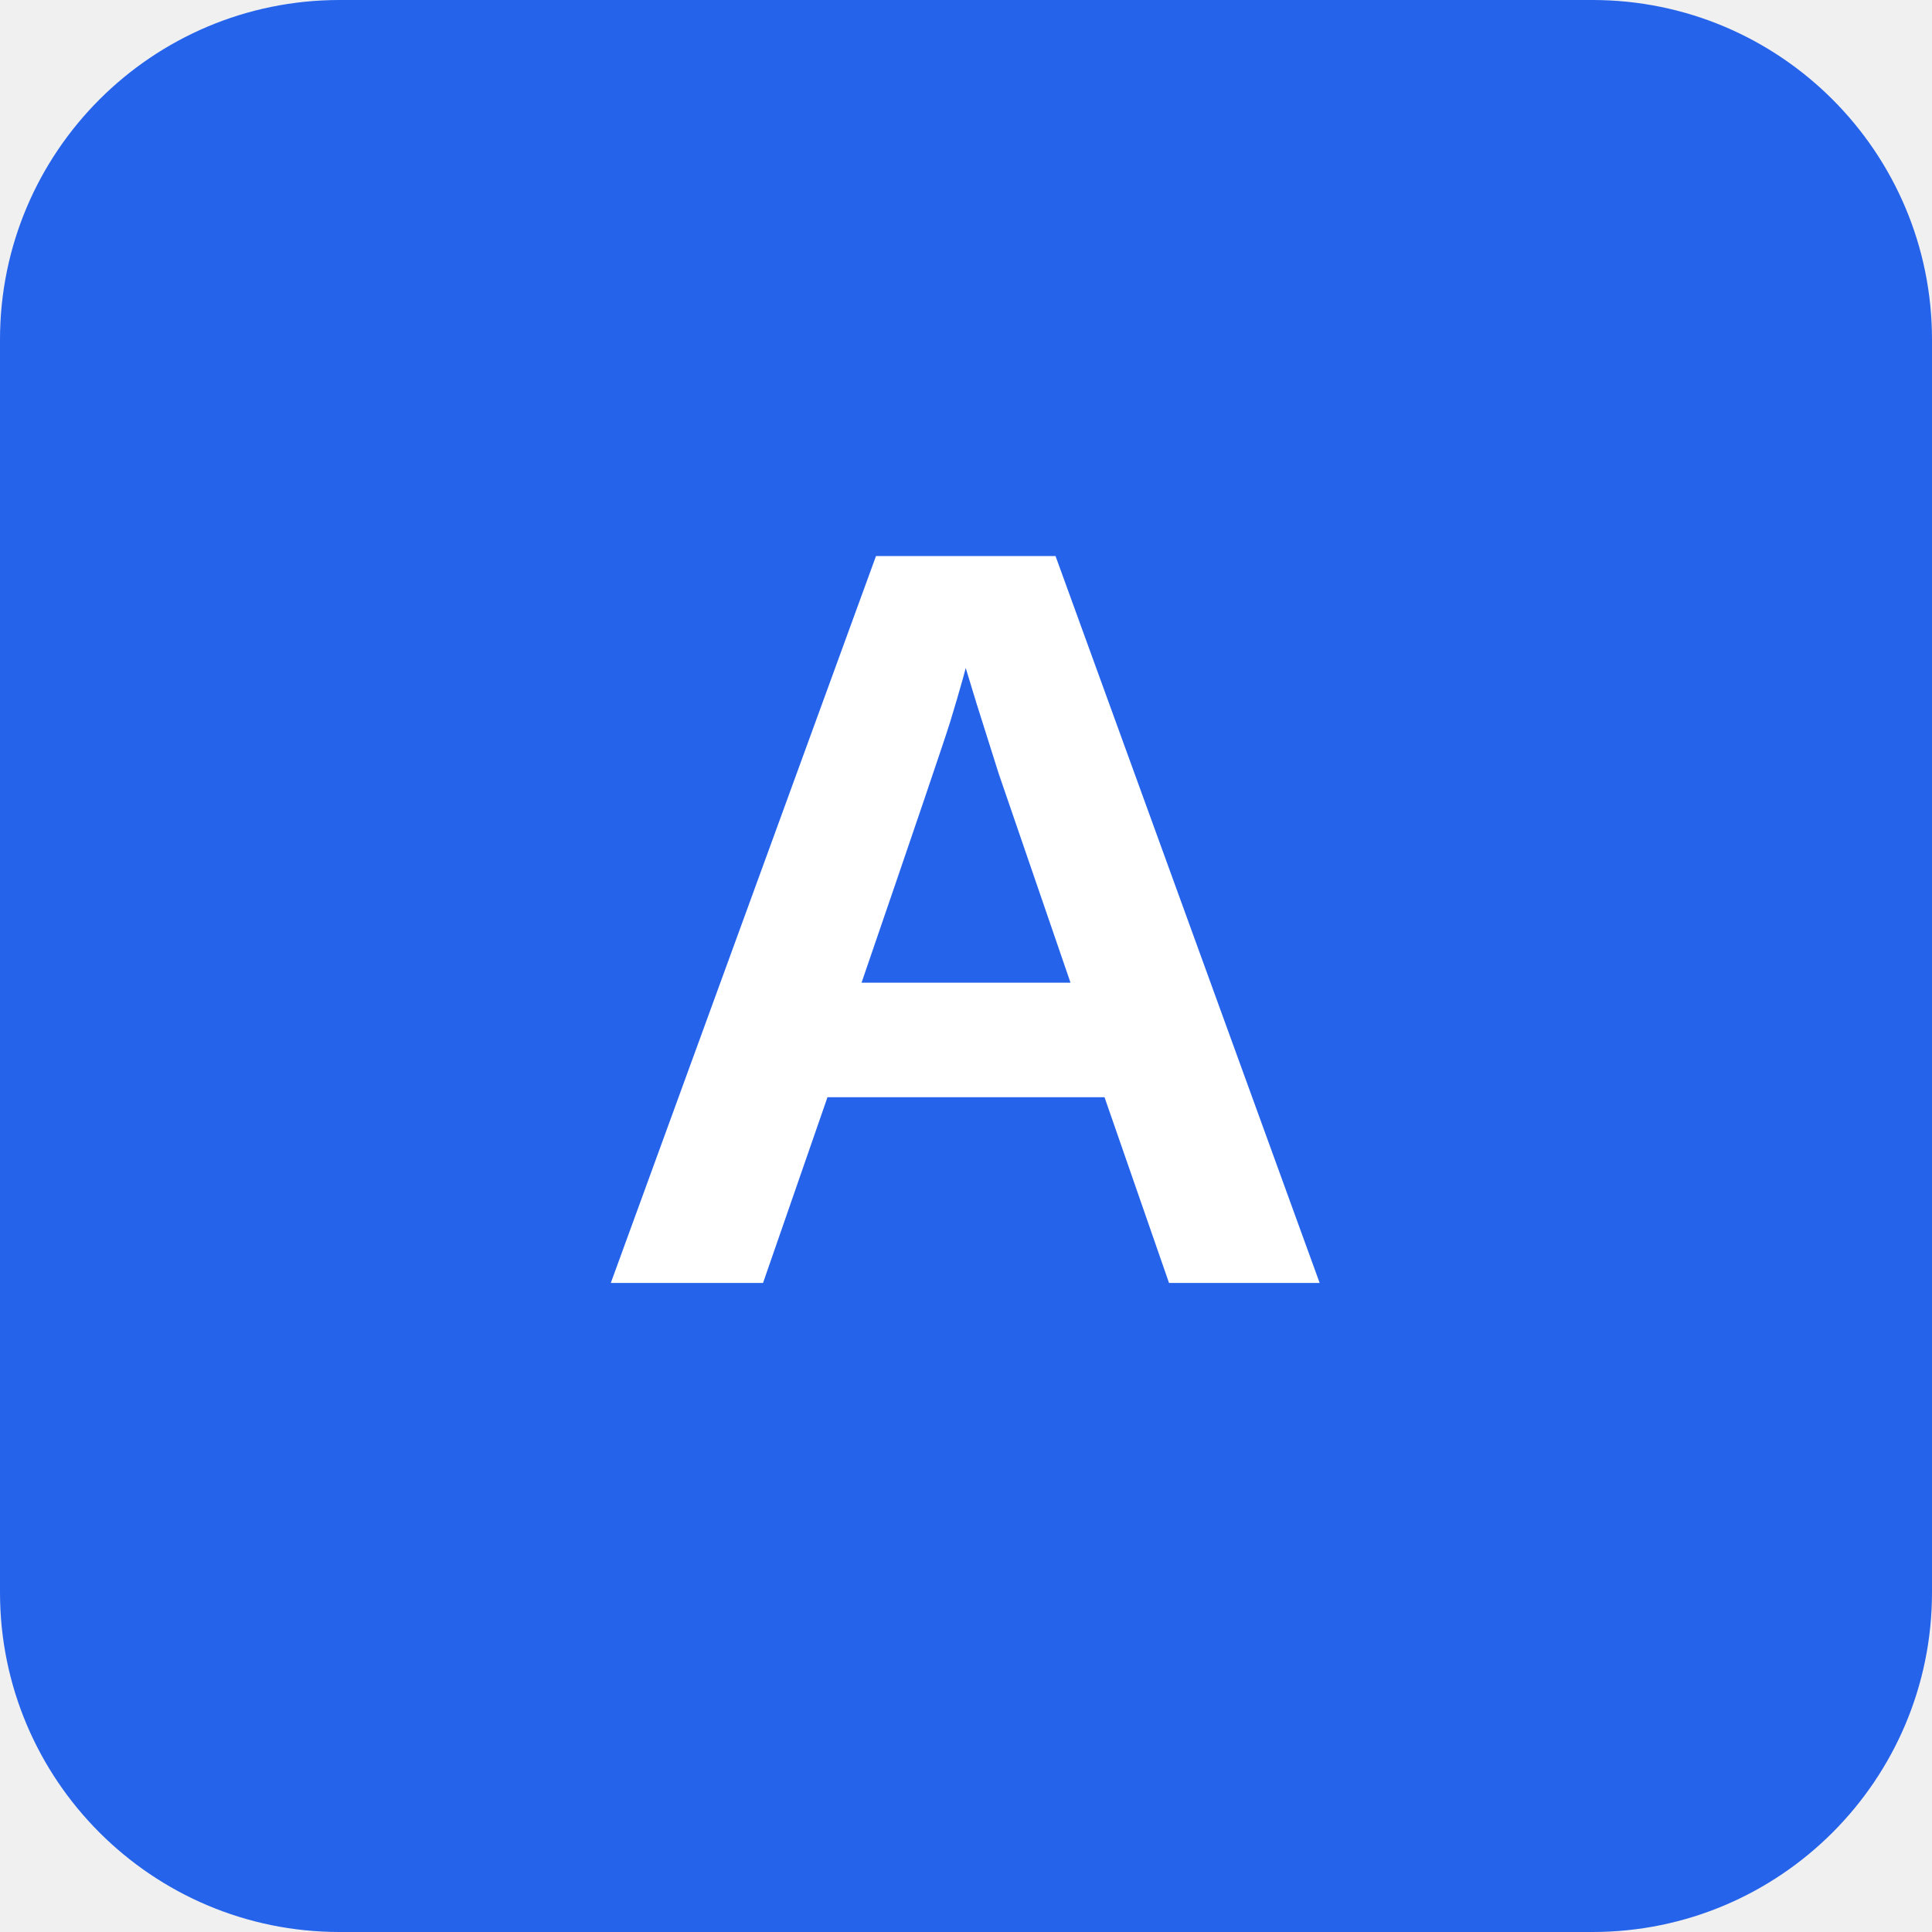
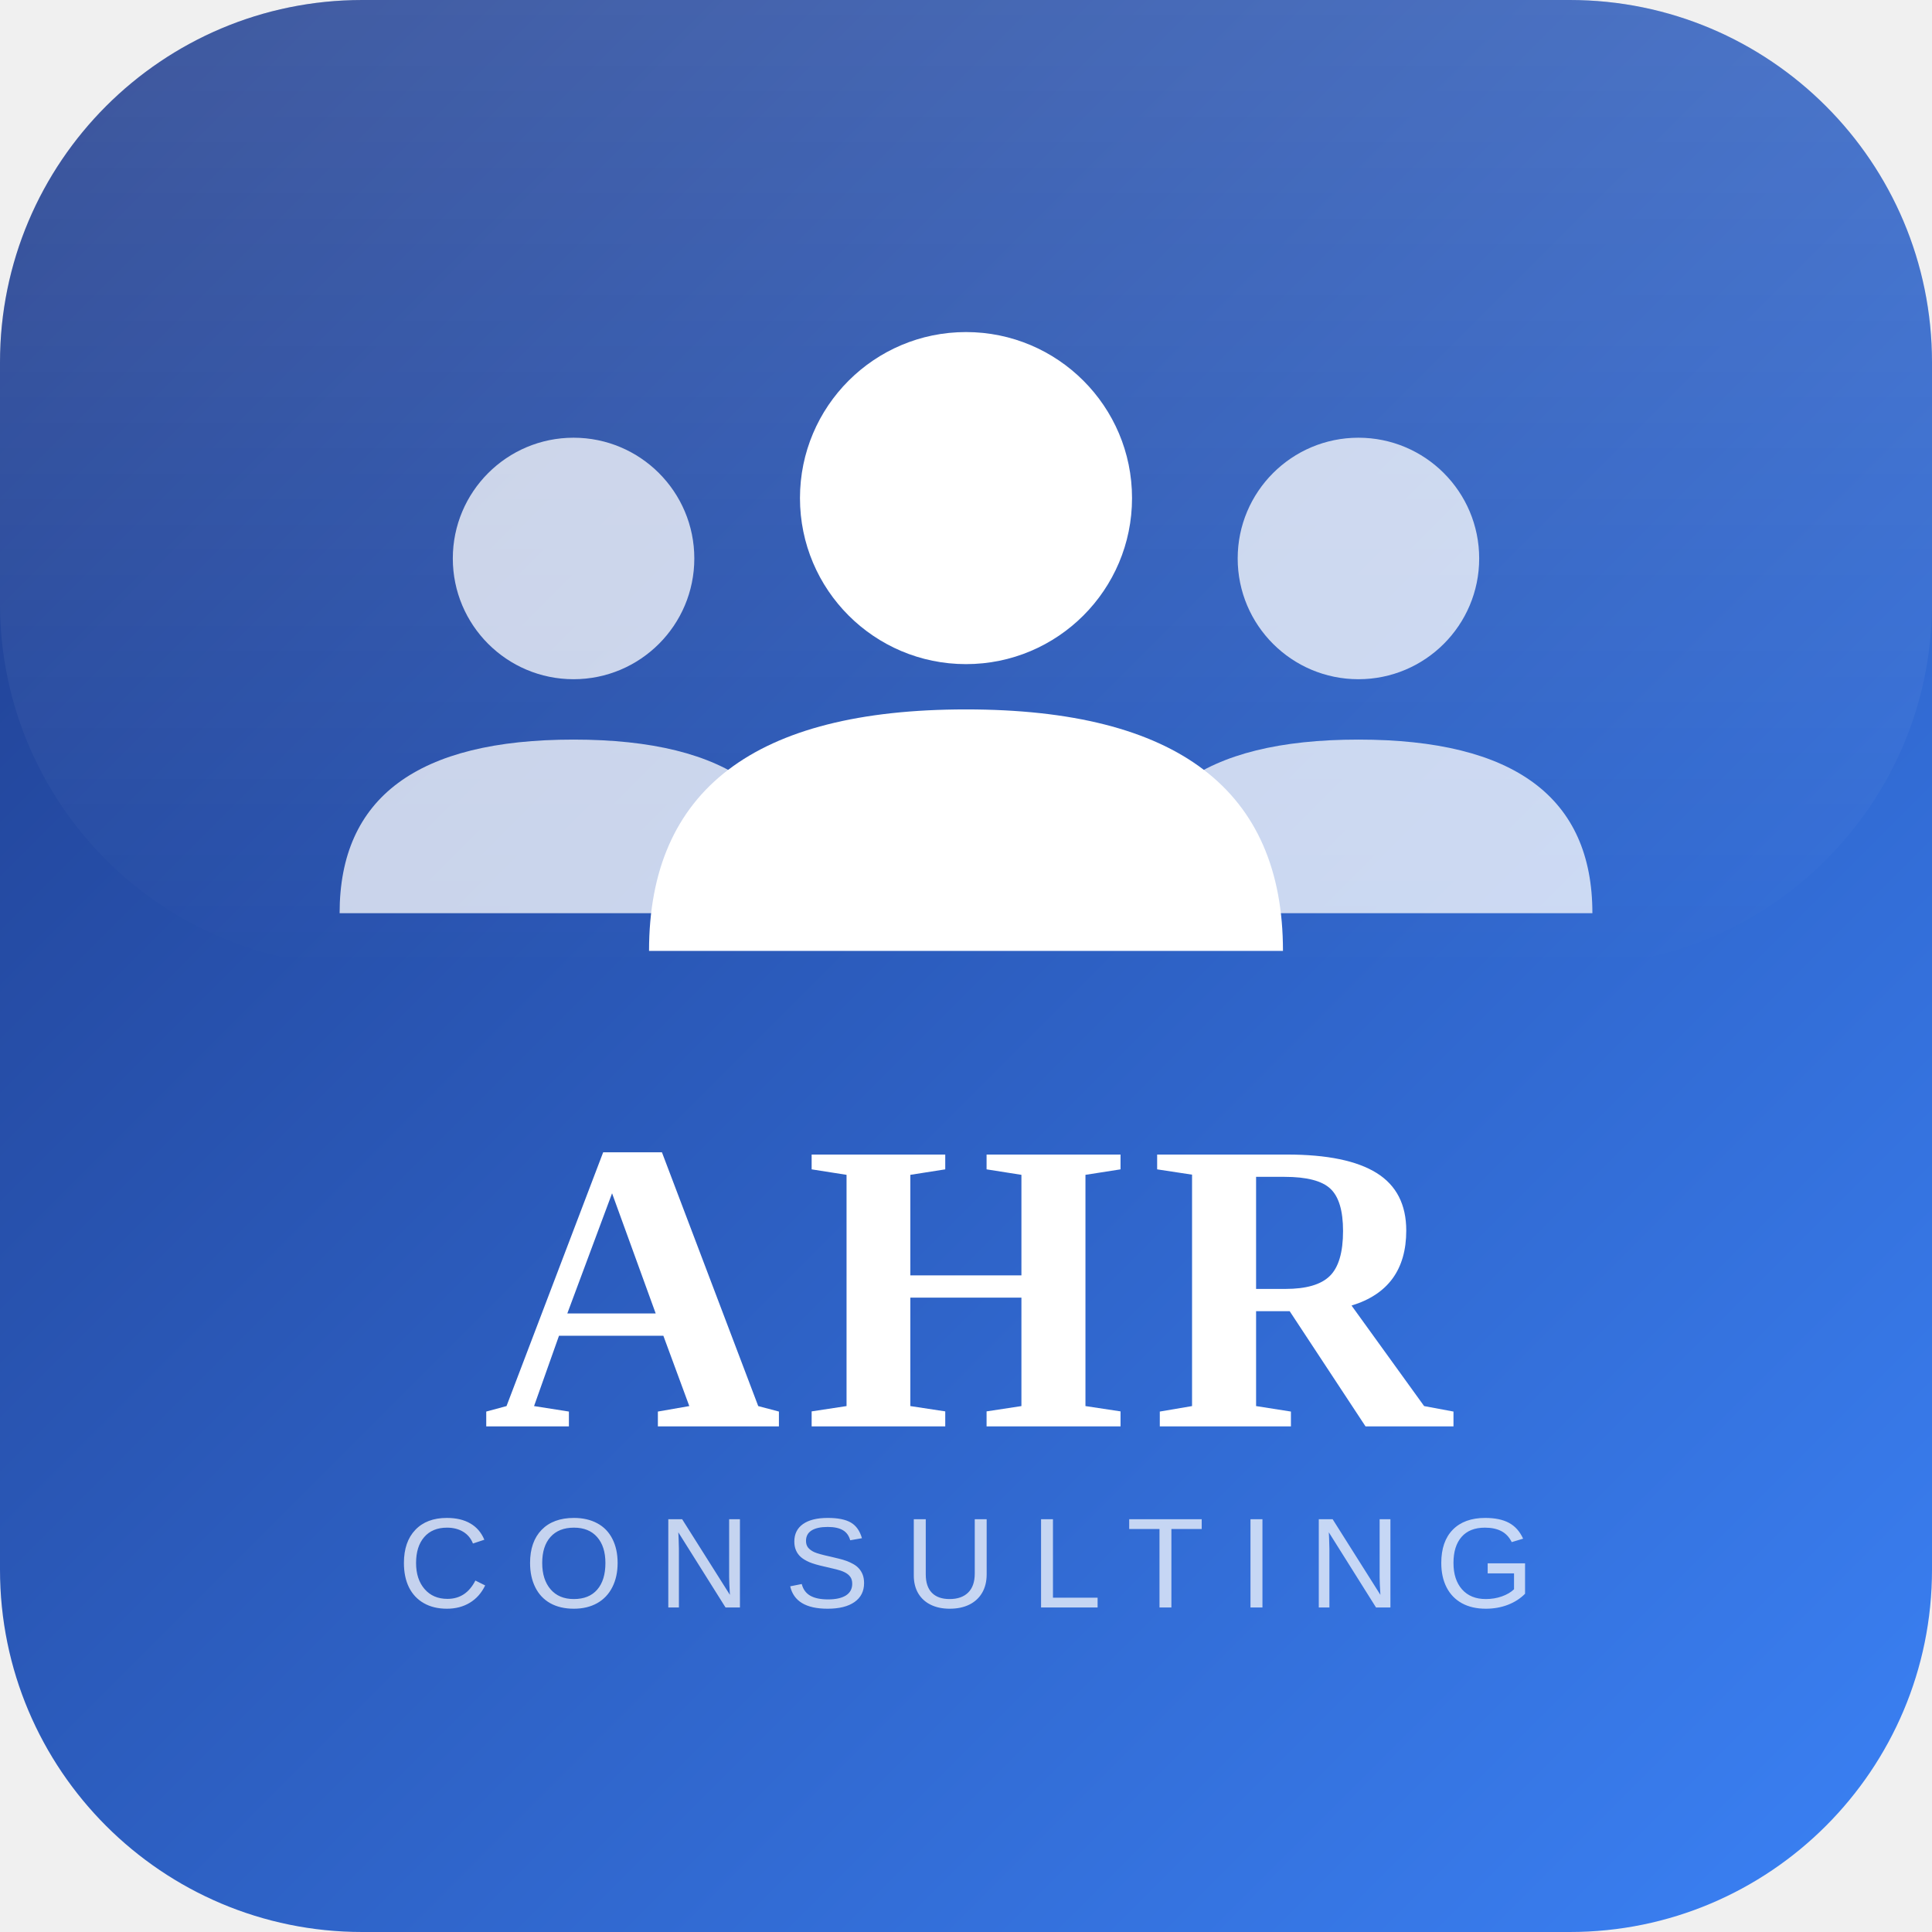
- <svg xmlns="http://www.w3.org/2000/svg" width="512" height="512" viewBox="0 0 512 512">
-   <rect width="512" height="512" rx="90" fill="#2563eb" />
-   <text x="256" y="340" font-family="system-ui,Arial,sans-serif" font-weight="900" font-size="280" fill="white" text-anchor="middle">A</text>
+ <svg xmlns="http://www.w3.org/2000/svg" viewBox="0 0 512 512">
+   <defs>
+     <linearGradient id="bg" x1="0%" y1="0%" x2="100%" y2="100%">
+       <stop offset="0%" stop-color="#1e3a8a" />
+       <stop offset="100%" stop-color="#3b82f6" />
+     </linearGradient>
+     <linearGradient id="shine" x1="0%" y1="0%" x2="0%" y2="100%">
+       <stop offset="0%" stop-color="#ffffff" stop-opacity="0.15" />
+       <stop offset="100%" stop-color="#ffffff" stop-opacity="0" />
+     </linearGradient>
+   </defs>
+   <rect width="512" height="512" rx="96" fill="url(#bg)" />
+   <rect width="512" height="256" rx="96" fill="url(#shine)" />
+   <circle cx="152" cy="148" r="32" fill="white" opacity="0.75" />
+   <path d="M90 242 Q90 196 152 196 Q214 196 214 242" fill="white" opacity="0.75" />
+   <circle cx="360" cy="148" r="32" fill="white" opacity="0.75" />
+   <path d="M298 242 Q298 196 360 196 Q422 196 422 242" fill="white" opacity="0.75" />
+   <circle cx="256" cy="132" r="44" fill="white" />
+   <path d="M172 252 Q172 188 256 188 Q340 188 340 252" fill="white" />
+   <text x="256" y="378" font-family="Georgia,'Times New Roman',serif" font-weight="700" font-size="110" fill="white" text-anchor="middle" letter-spacing="6">AHR</text>
+   <text x="256" y="426" font-family="Arial,Helvetica,sans-serif" font-weight="400" font-size="34" fill="white" text-anchor="middle" opacity="0.72" letter-spacing="9">CONSULTING</text>
</svg>
